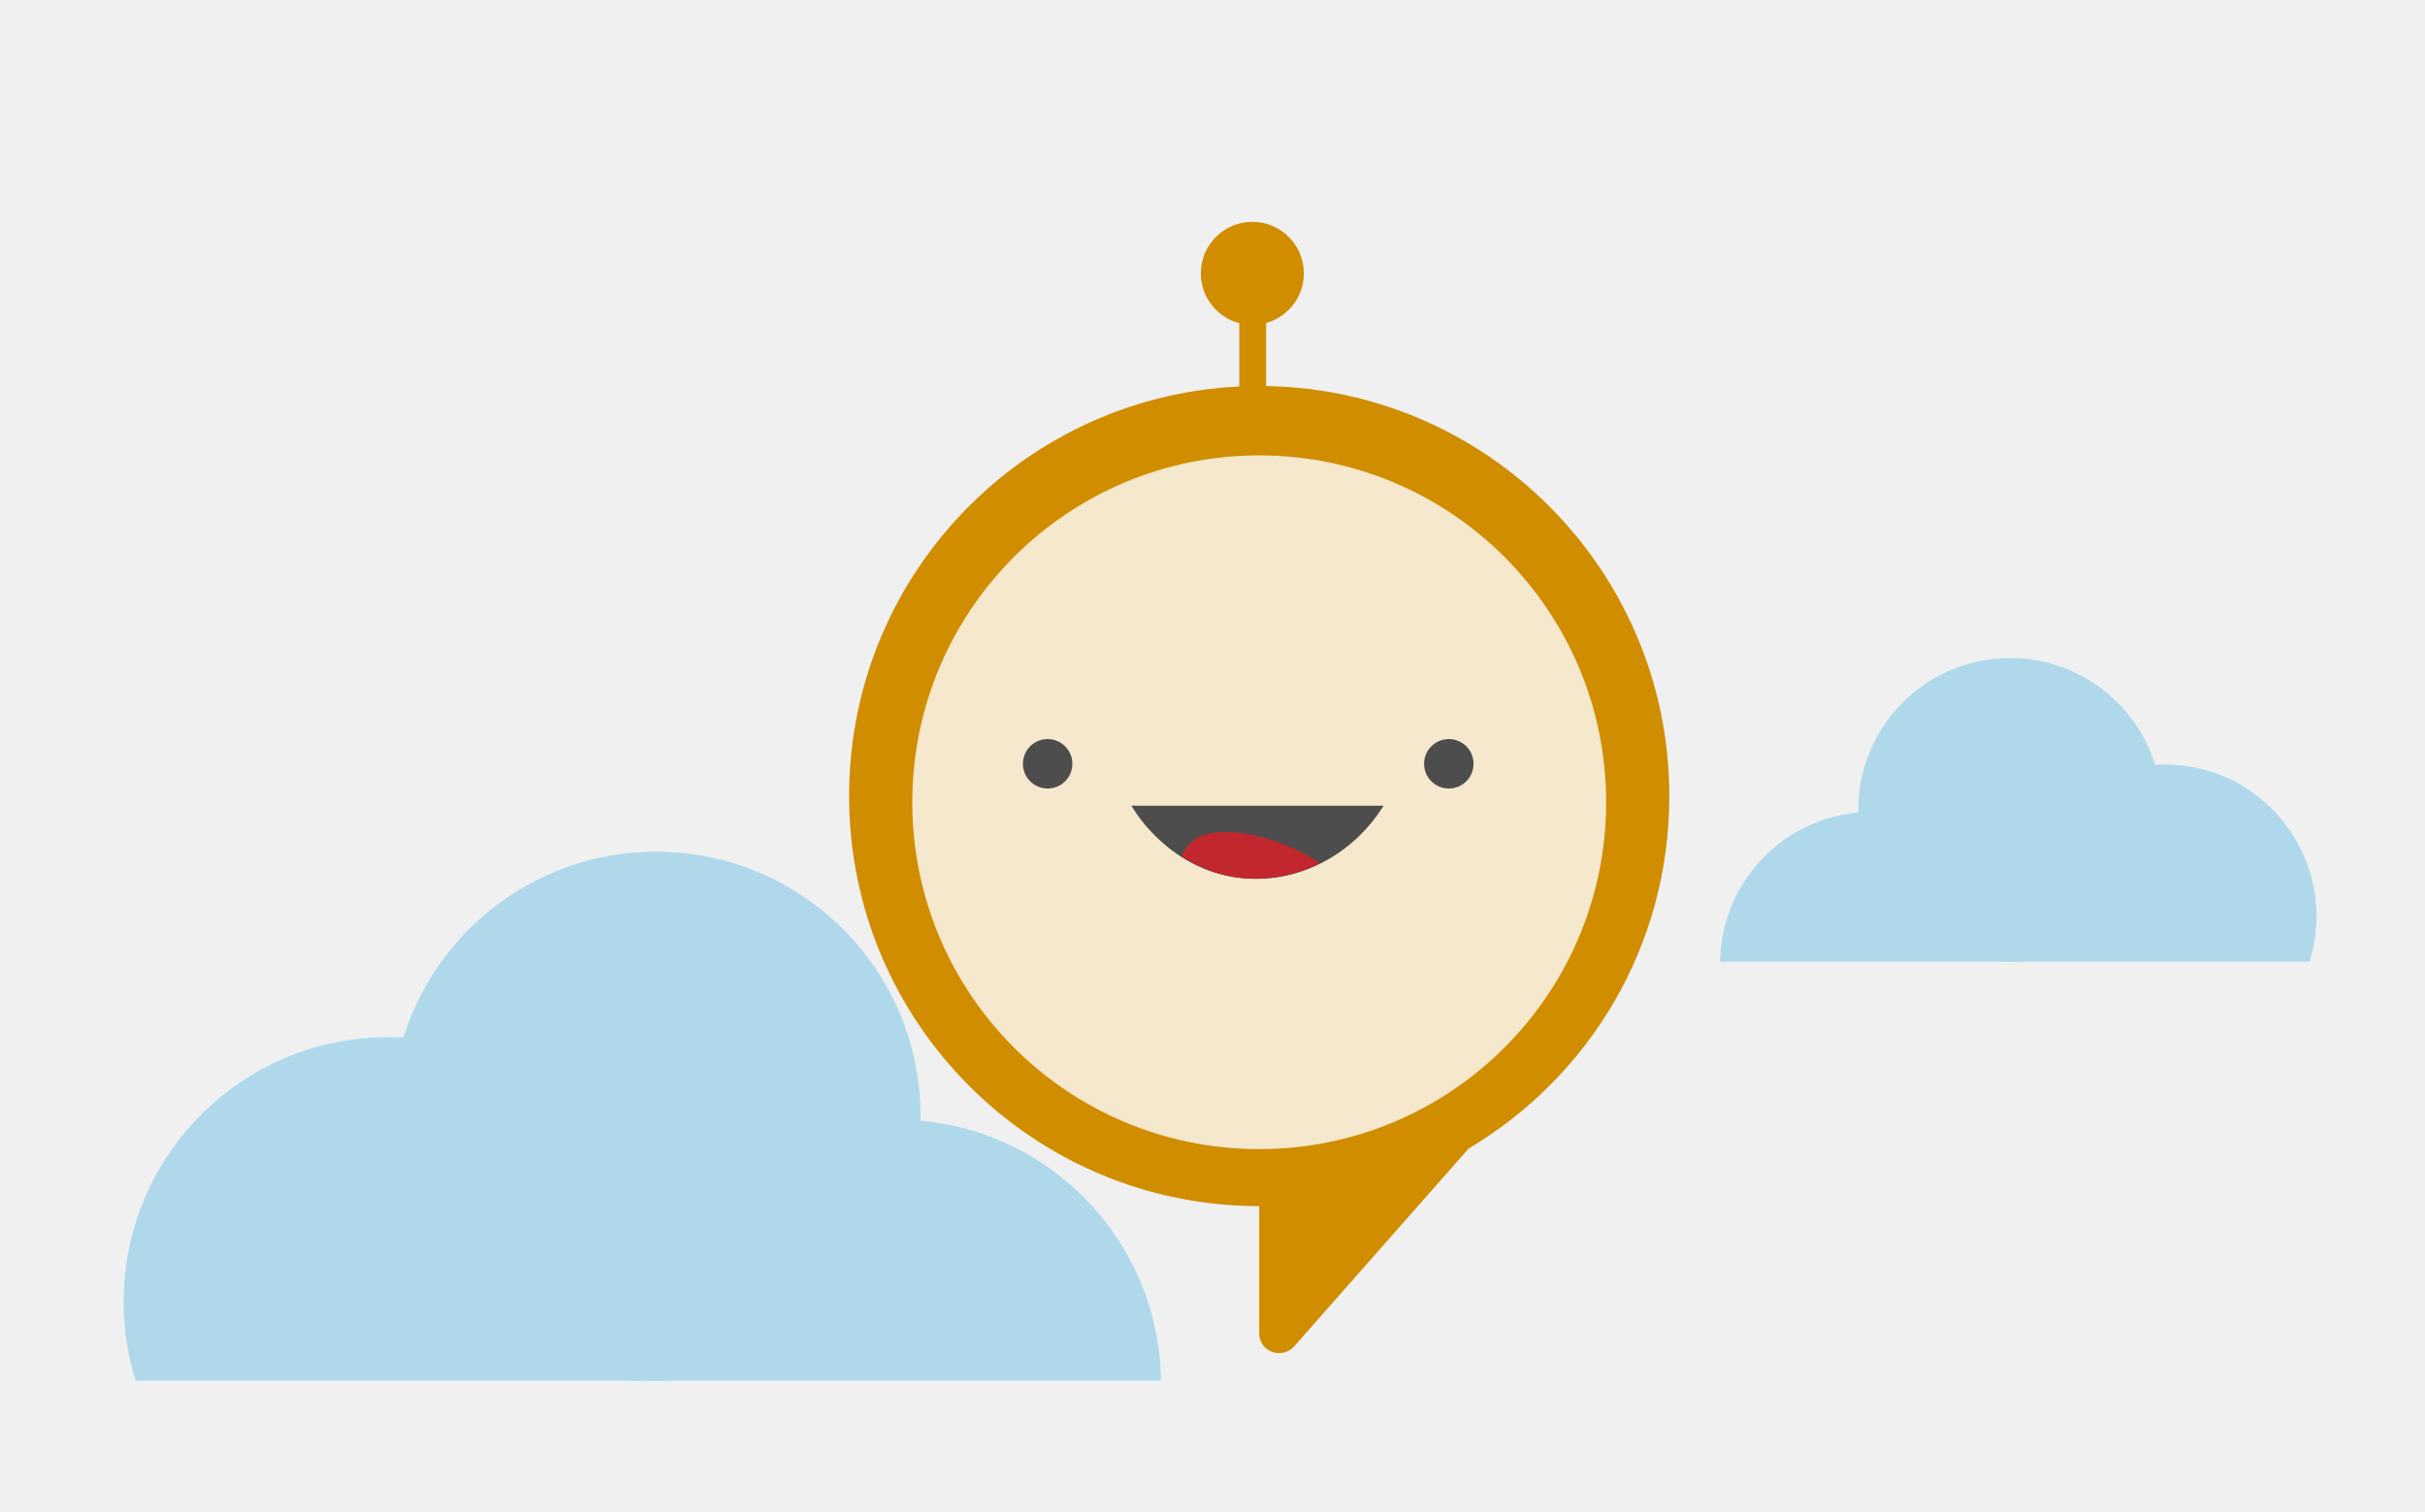
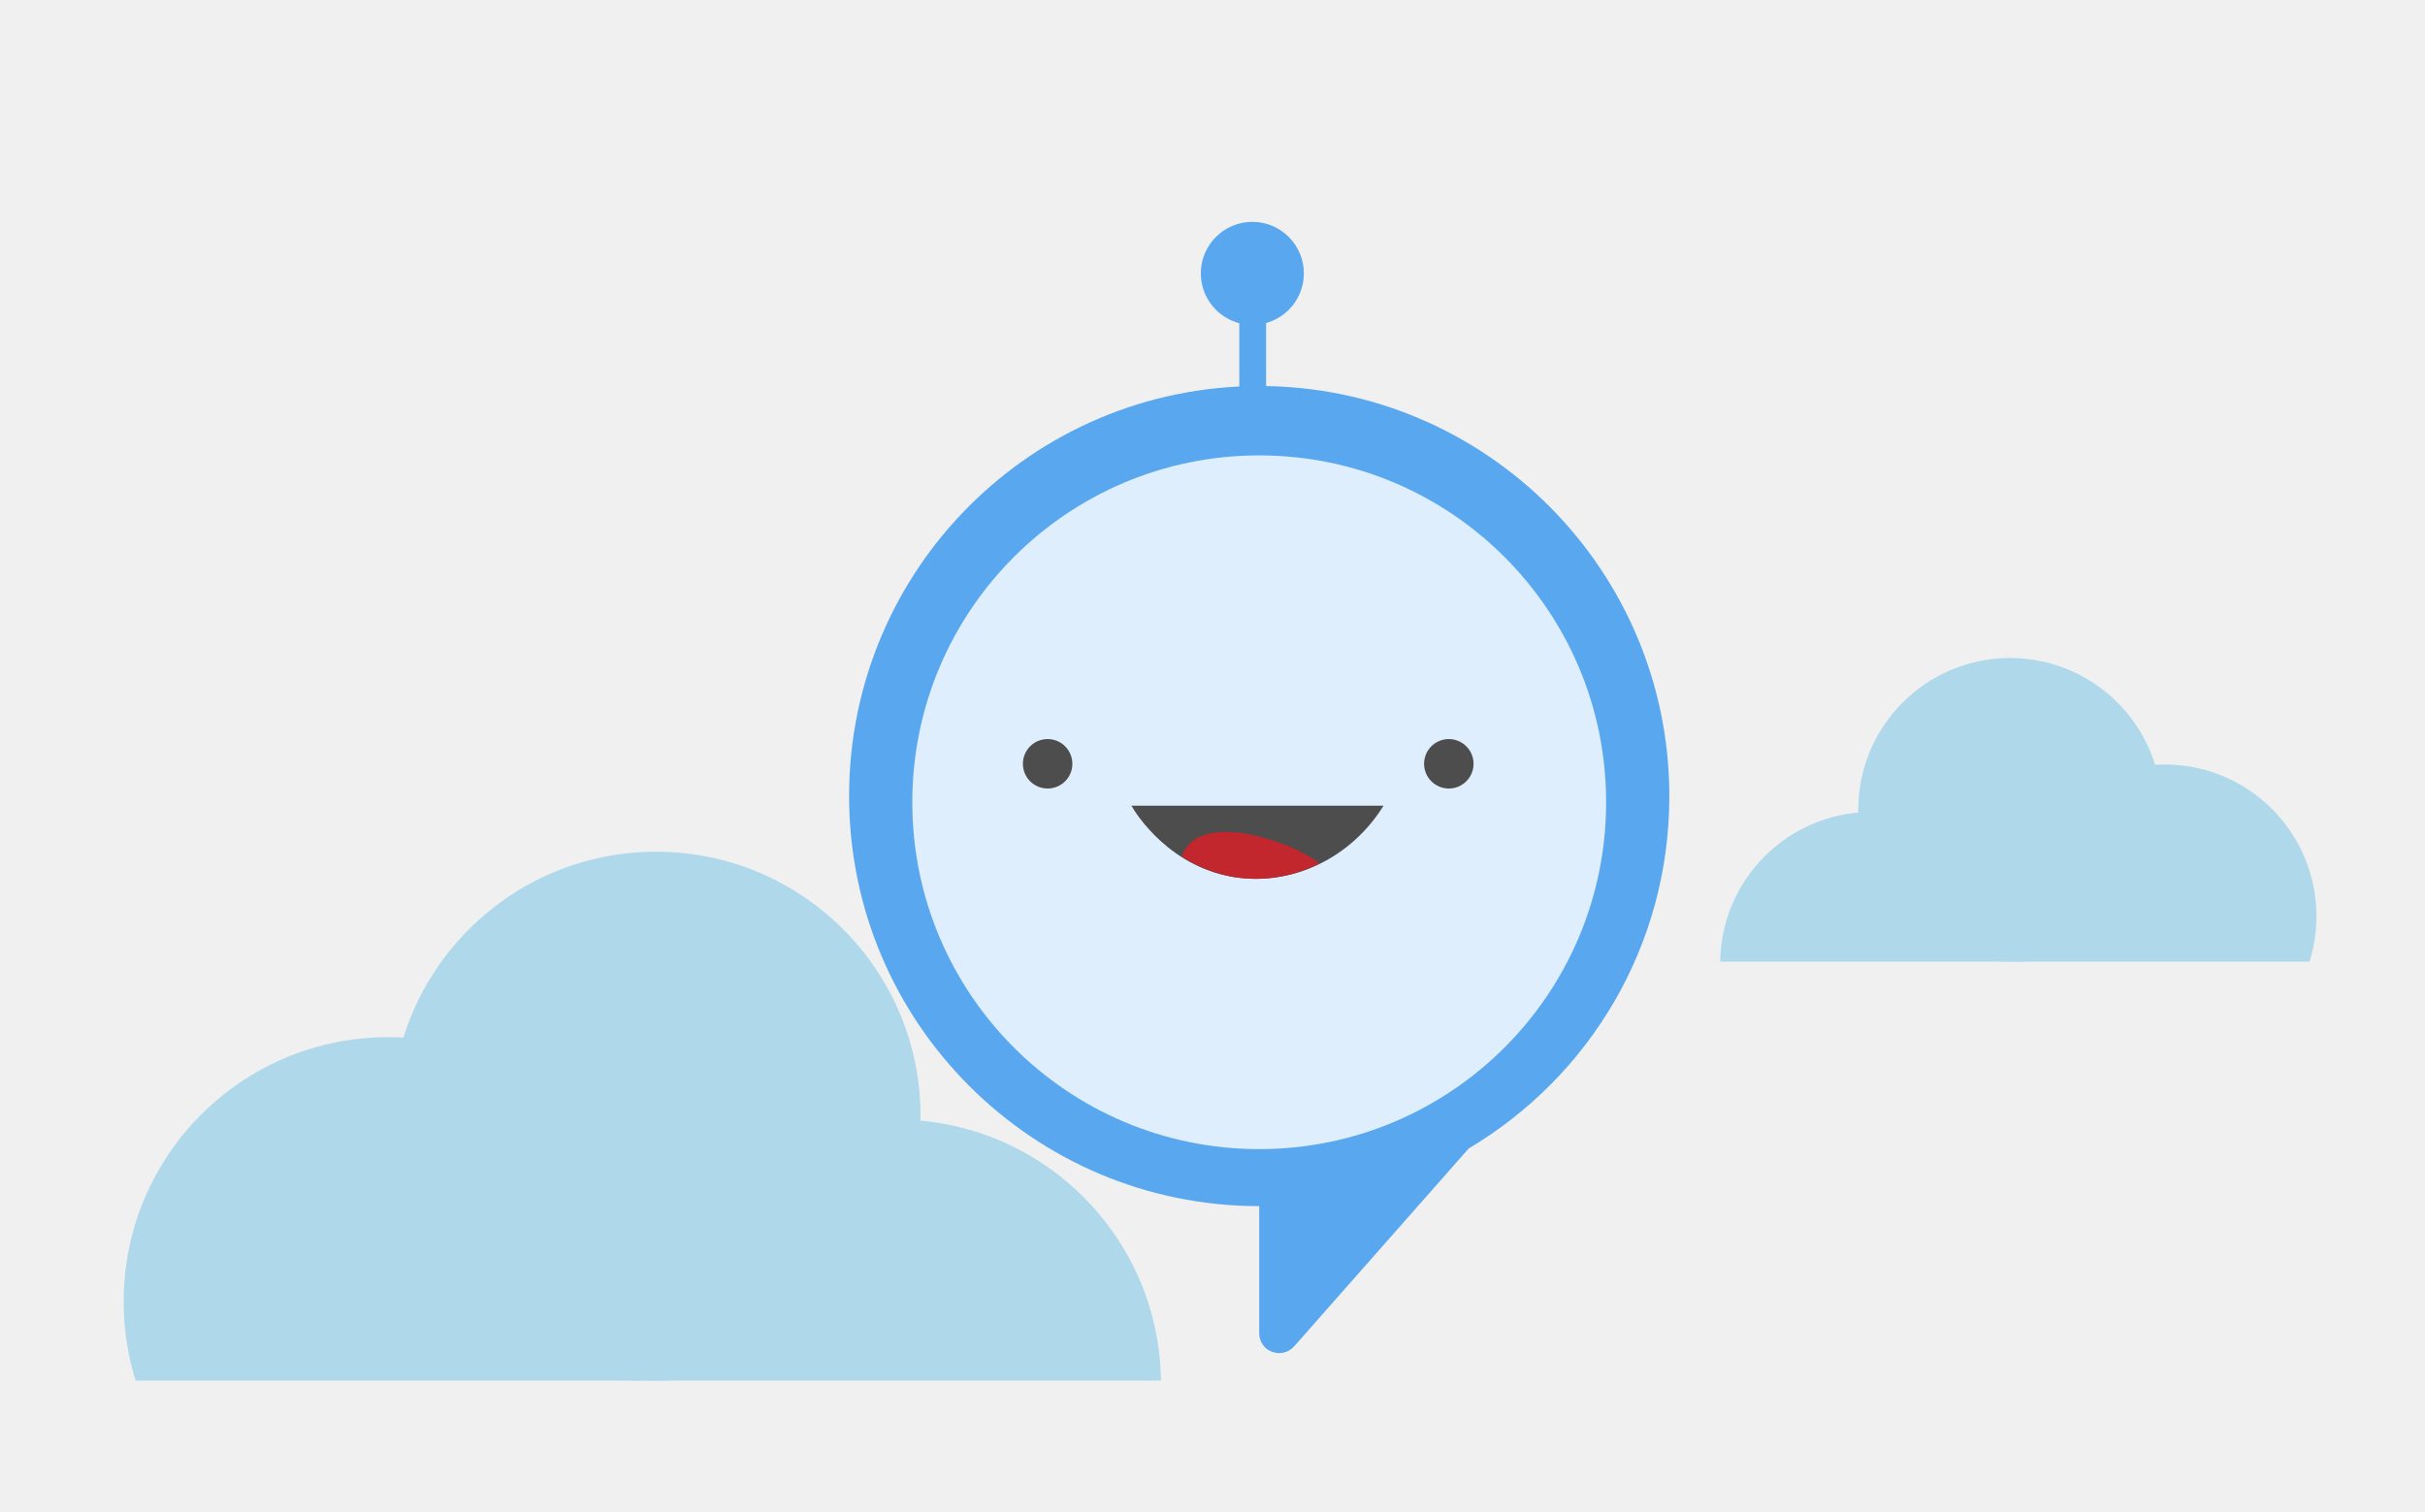
<svg xmlns="http://www.w3.org/2000/svg" xmlns:xlink="http://www.w3.org/1999/xlink" version="1.1" id="Layer_1" x="0px" y="0px" viewBox="0 0 353 220" style="enable-background:new 0 0 353 220;" xml:space="preserve">
  <style type="text/css">
- 	.st0{fill:#d08d00;}
+ 	.st0{fill:#59a8ef;}
	.st1{opacity:0.8;fill:#FFFFFF;}
	.st2{fill:#4D4D4D;}
	.st3{fill:#C1272D;}
	.st4{opacity:0.33;}
	.st5{clip-path:url(#SVGID_2_);}
	.st6{fill:#29ABE2;}
	.st7{clip-path:url(#SVGID_4_);}
</style>
  <g>
    <path class="st0" d="M243,115.9c0-32.9-26.7-59.7-59.7-59.7s-59.7,26.7-59.7,59.7c0,32.9,26.7,59.7,59.7,59.7v18.5   c0,2.7,3.3,3.9,5.1,1.9l25.4-28.8C231.3,156.8,243,137.8,243,115.9z" />
    <circle class="st1" cx="183.3" cy="116.8" r="50.5" />
    <circle class="st2" cx="152.5" cy="111.2" r="3.6" />
    <circle class="st2" cx="210.9" cy="111.2" r="3.6" />
    <g>
      <path class="st2" d="M201.4,117.3c-4.6,7.4-12.8,11.5-21,10.5c-10-1.2-15.1-9.4-15.7-10.5H201.4z" />
      <path class="st3" d="M173.2,122.8c-0.5,0.5-0.9,1.2-1.2,1.9c2.3,1.4,5,2.7,8.4,3.1c4,0.5,8.1-0.3,11.7-2.1    C188.1,122.6,177.1,118.9,173.2,122.8z" />
    </g>
    <g>
      <rect x="180.4" y="44.7" class="st0" width="3.9" height="15.6" />
      <circle class="st0" cx="182.3" cy="39.8" r="7.5" />
    </g>
  </g>
  <g class="st4">
    <defs>
      <rect id="SVGID_1_" x="2" y="121" class="st4" width="192" height="80" />
    </defs>
    <clipPath id="SVGID_2_">
      <use xlink:href="#SVGID_1_" style="overflow:visible;" />
    </clipPath>
    <g class="st5">
      <circle class="st6" cx="95.5" cy="162.5" r="38.5" />
      <circle class="st6" cx="56.5" cy="189.5" r="38.5" />
      <circle class="st6" cx="130.5" cy="201.5" r="38.5" />
    </g>
  </g>
  <g class="st4">
    <defs>
      <rect id="SVGID_3_" x="236" y="94" transform="matrix(-1 -4.493129e-11 4.493129e-11 -1 582.4 234)" class="st4" width="110.4" height="46" />
    </defs>
    <clipPath id="SVGID_4_">
      <use xlink:href="#SVGID_3_" style="overflow:visible;" />
    </clipPath>
    <g class="st7">
      <circle class="st6" cx="292.6" cy="117.9" r="22.1" />
      <circle class="st6" cx="315.1" cy="133.4" r="22.1" />
      <circle class="st6" cx="272.5" cy="140.3" r="22.1" />
    </g>
  </g>
</svg>
